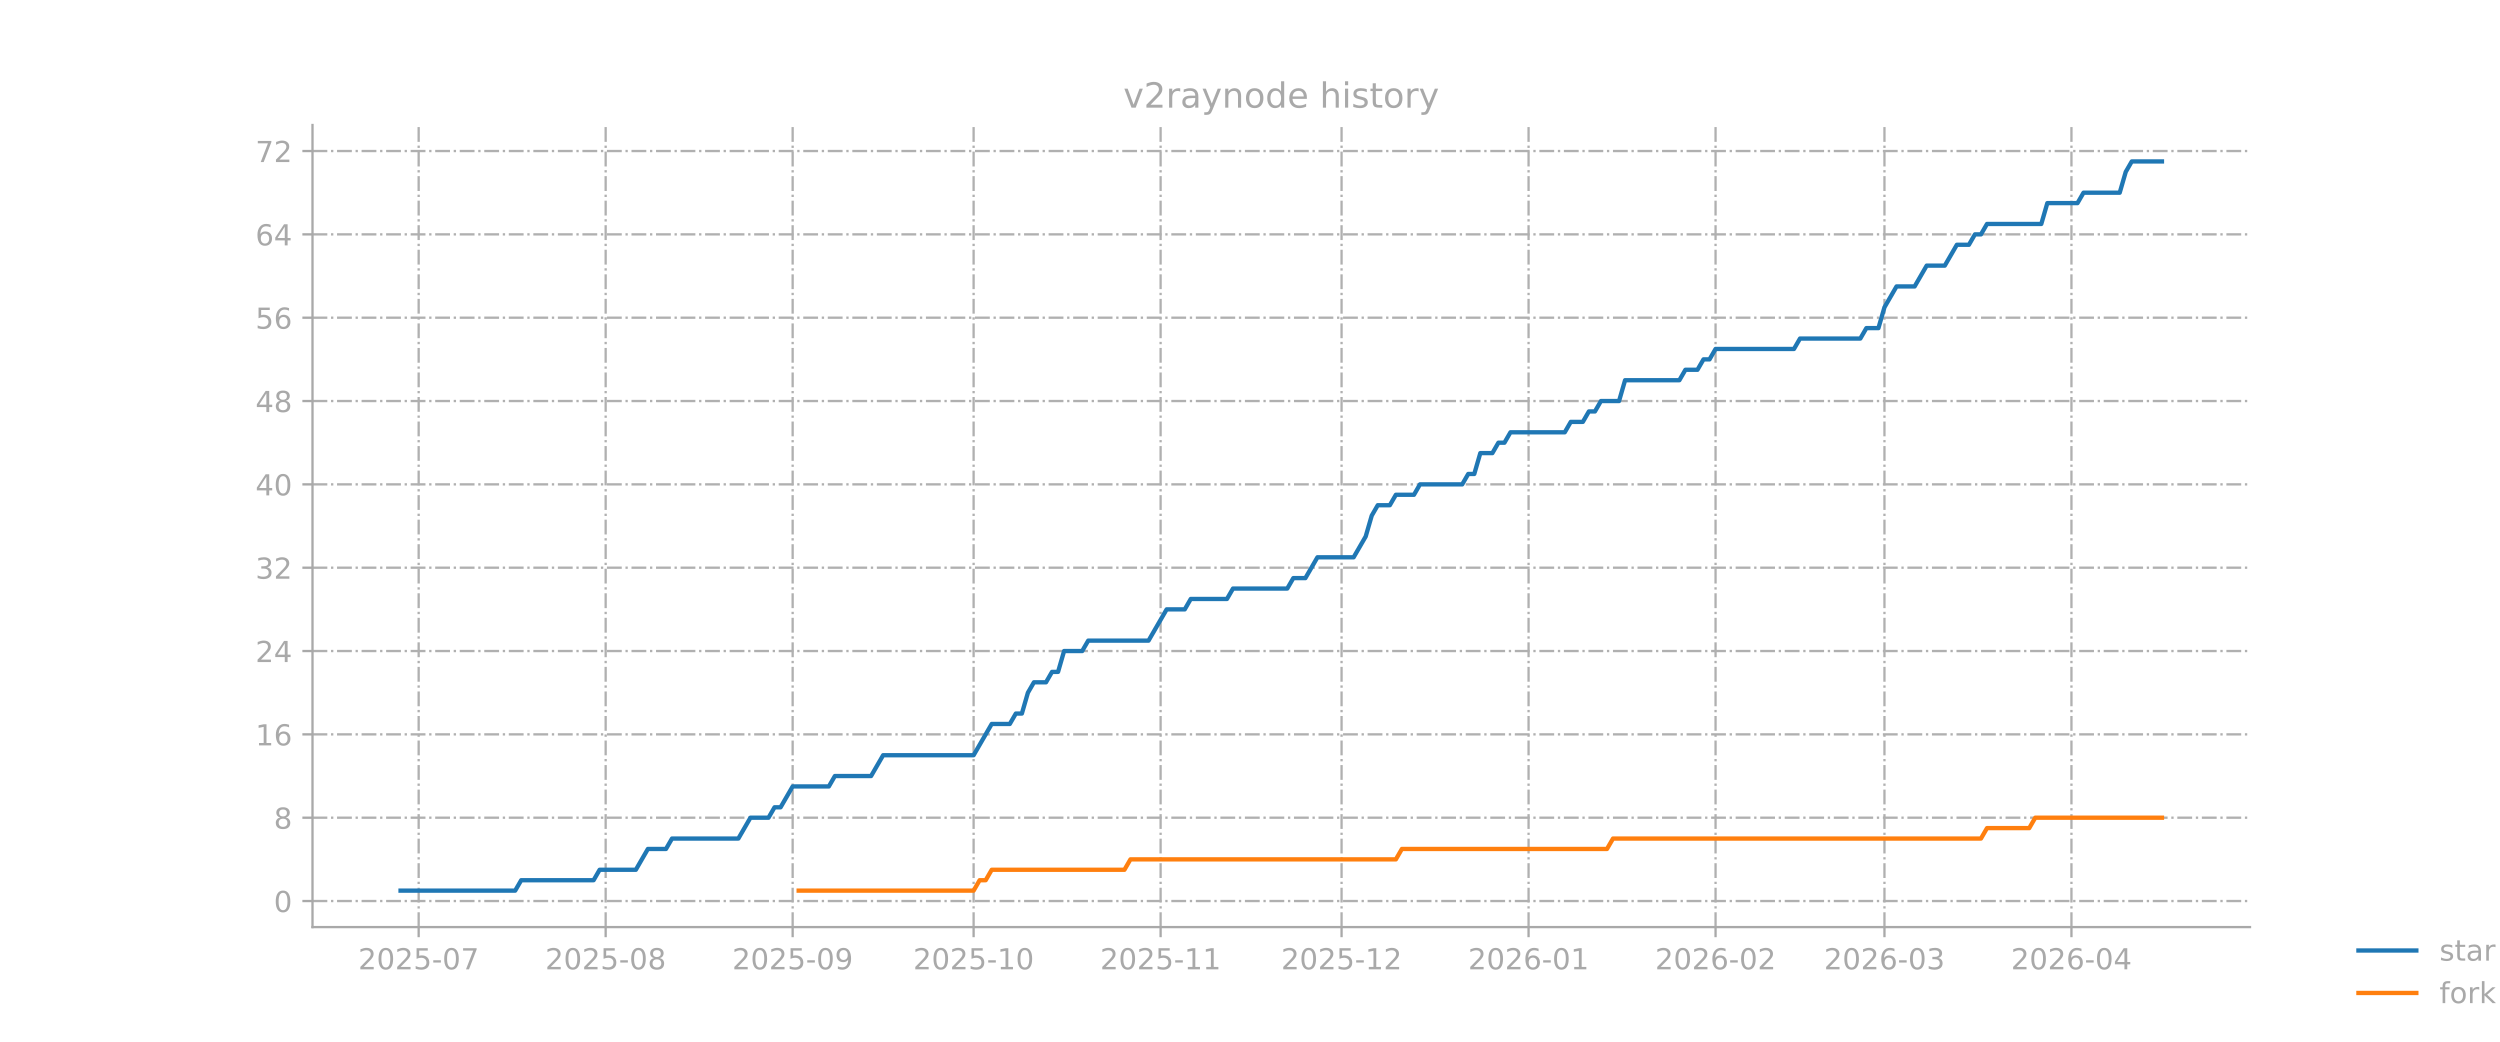
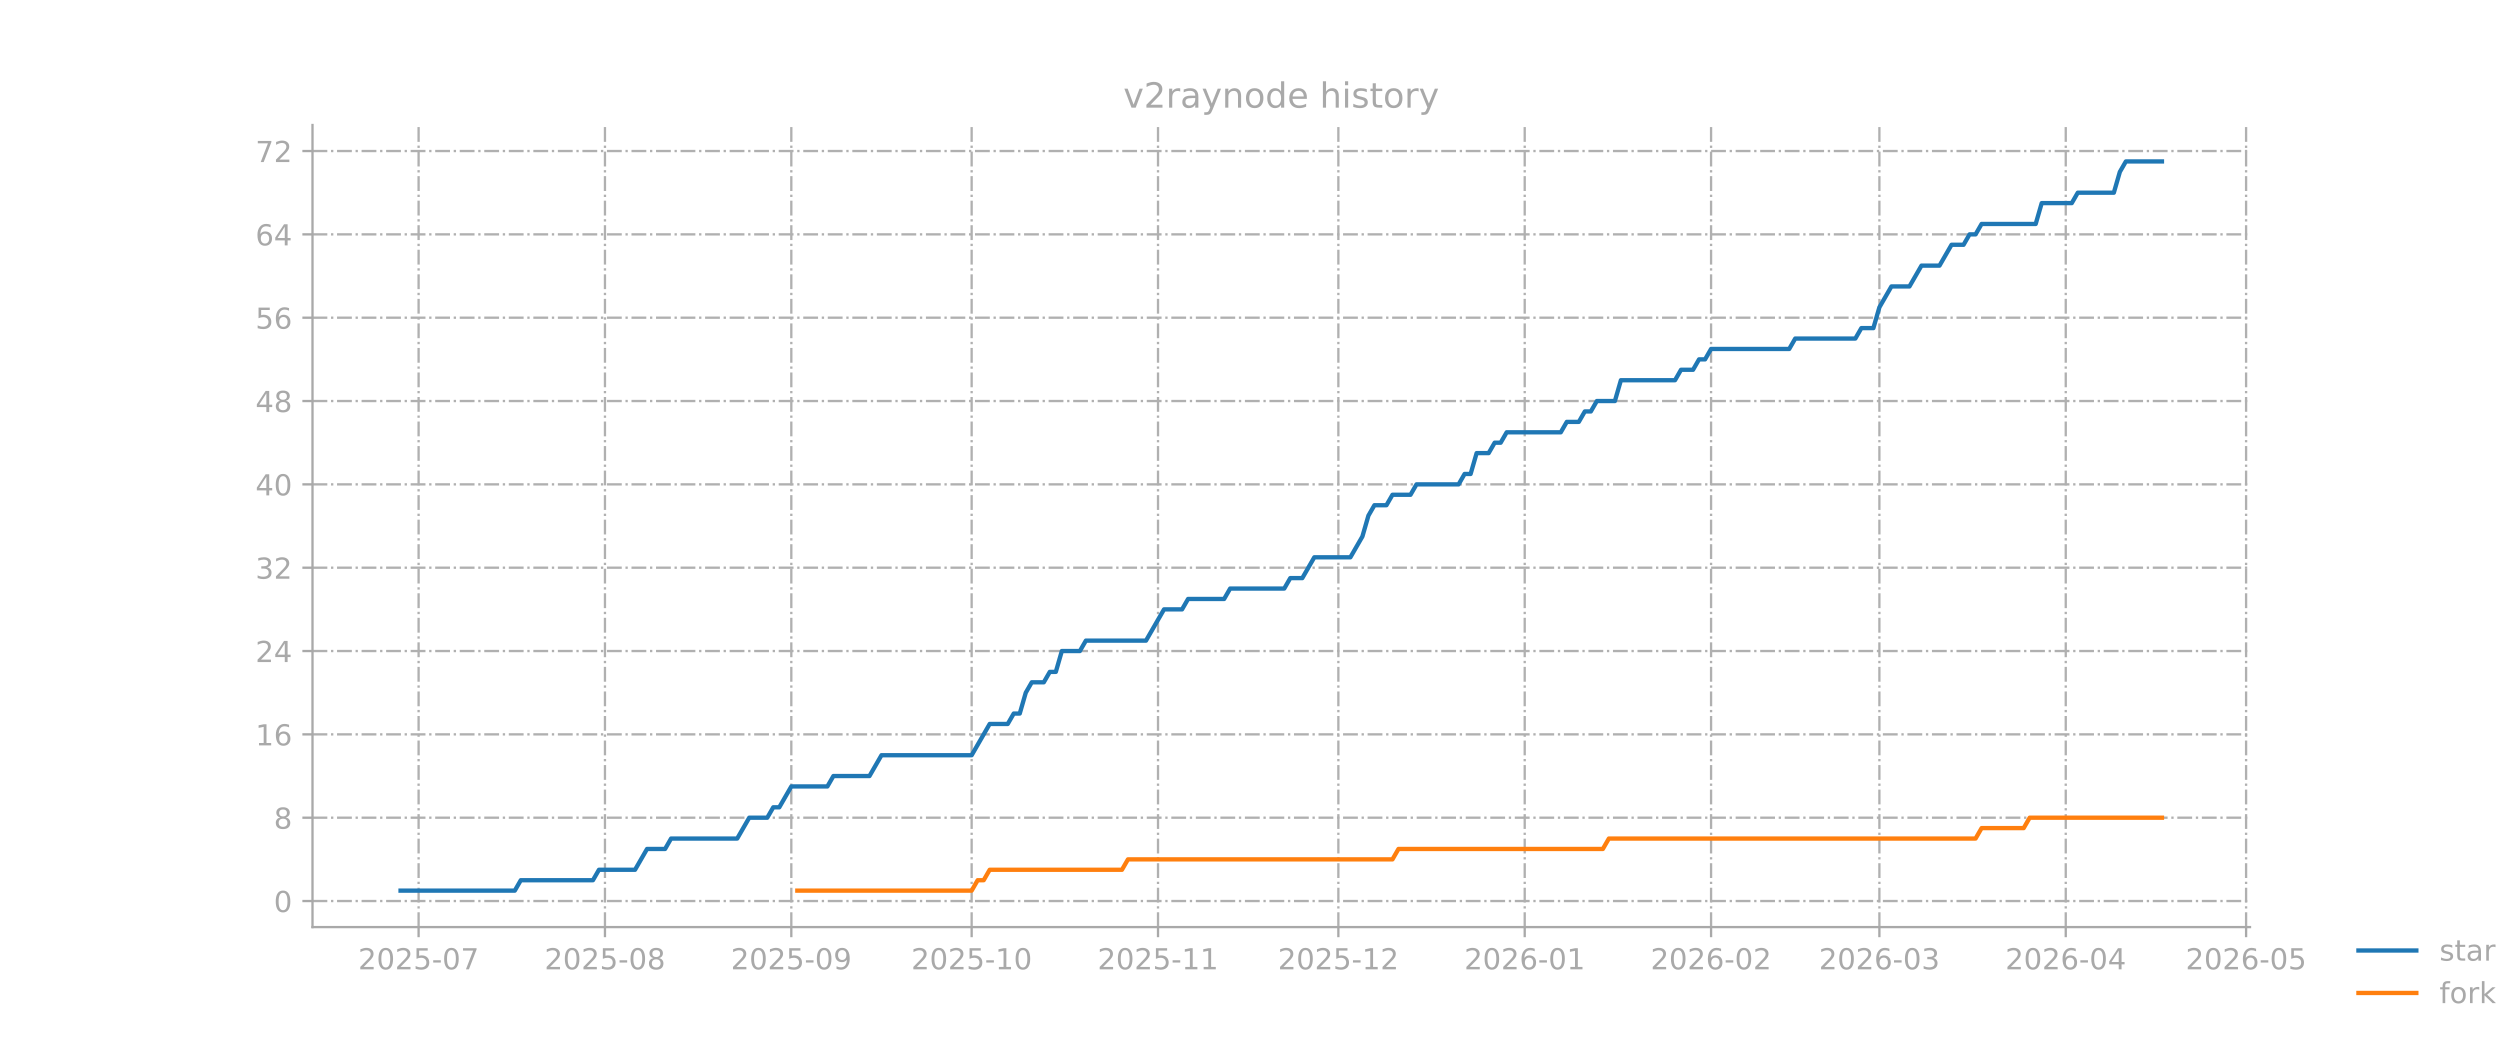
<svg xmlns="http://www.w3.org/2000/svg" xmlns:xlink="http://www.w3.org/1999/xlink" width="864pt" height="360pt" viewBox="0 0 864 360" version="1.1">
  <defs>
    <style type="text/css">*{stroke-linejoin: round; stroke-linecap: butt}</style>
  </defs>
  <g id="figure_1">
    <g id="patch_1">
      <path d="M 0 360  L 864 360  L 864 0  L 0 0  L 0 360  z " style="fill: none; opacity: 0" />
    </g>
    <g id="axes_1">
      <g id="patch_2">
        <path d="M 108 320.4  L 777.6 320.4  L 777.6 43.2  L 108 43.2  L 108 320.4  z " style="fill: none; opacity: 0" />
      </g>
      <g id="matplotlib.axis_1">
        <g id="xtick_1">
          <g id="line2d_1">
-             <path d="M 144.69 320.4  L 144.69 43.2  " clip-path="url(#pdddf7e3aa7)" style="fill: none; stroke-dasharray: 5.12,1.28,0.8,1.28; stroke-dashoffset: 0; stroke: #b0b0b0; stroke-width: 0.8" />
+             <path d="M 144.669 320.4  L 144.669 43.2  " clip-path="url(#p9ea8f7789d)" style="fill: none; stroke-dasharray: 5.12,1.28,0.8,1.28; stroke-dashoffset: 0; stroke: #b0b0b0; stroke-width: 0.8" />
          </g>
          <g id="line2d_2">
            <defs>
-               <path id="mc535ddb312" d="M 0 0  L 0 3.5  " style="stroke: #a9a9a9; stroke-width: 0.8" />
+               <path id="mea573880fd" d="M 0 0  L 0 3.5  " style="stroke: #a9a9a9; stroke-width: 0.8" />
            </defs>
            <g>
-               <use xlink:href="#mc535ddb312" x="144.69" y="320.4" style="fill: #a9a9a9; stroke: #a9a9a9; stroke-width: 0.8" />
+               <use xlink:href="#mea573880fd" x="144.669" y="320.4" style="fill: #a9a9a9; stroke: #a9a9a9; stroke-width: 0.8" />
            </g>
          </g>
          <g id="text_1">
-             <g style="fill: #a9a9a9" transform="translate(123.799 334.9984) scale(0.1 -0.1)">
+             <g style="fill: #a9a9a9" transform="translate(123.7777 334.9984) scale(0.1 -0.1)">
              <defs>
                <path id="DejaVuSans-32" d="M 1228 531  L 3431 531  L 3431 0  L 469 0  L 469 531  Q 828 903 1448 1529  Q 2069 2156 2228 2338  Q 2531 2678 2651 2914  Q 2772 3150 2772 3378  Q 2772 3750 2511 3984  Q 2250 4219 1831 4219  Q 1534 4219 1204 4116  Q 875 4013 500 3803  L 500 4441  Q 881 4594 1212 4672  Q 1544 4750 1819 4750  Q 2544 4750 2975 4387  Q 3406 4025 3406 3419  Q 3406 3131 3298 2873  Q 3191 2616 2906 2266  Q 2828 2175 2409 1742  Q 1991 1309 1228 531  z " transform="scale(0.015625)" />
                <path id="DejaVuSans-30" d="M 2034 4250  Q 1547 4250 1301 3770  Q 1056 3291 1056 2328  Q 1056 1369 1301 889  Q 1547 409 2034 409  Q 2525 409 2770 889  Q 3016 1369 3016 2328  Q 3016 3291 2770 3770  Q 2525 4250 2034 4250  z M 2034 4750  Q 2819 4750 3233 4129  Q 3647 3509 3647 2328  Q 3647 1150 3233 529  Q 2819 -91 2034 -91  Q 1250 -91 836 529  Q 422 1150 422 2328  Q 422 3509 836 4129  Q 1250 4750 2034 4750  z " transform="scale(0.015625)" />
                <path id="DejaVuSans-35" d="M 691 4666  L 3169 4666  L 3169 4134  L 1269 4134  L 1269 2991  Q 1406 3038 1543 3061  Q 1681 3084 1819 3084  Q 2600 3084 3056 2656  Q 3513 2228 3513 1497  Q 3513 744 3044 326  Q 2575 -91 1722 -91  Q 1428 -91 1123 -41  Q 819 9 494 109  L 494 744  Q 775 591 1075 516  Q 1375 441 1709 441  Q 2250 441 2565 725  Q 2881 1009 2881 1497  Q 2881 1984 2565 2268  Q 2250 2553 1709 2553  Q 1456 2553 1204 2497  Q 953 2441 691 2322  L 691 4666  z " transform="scale(0.015625)" />
                <path id="DejaVuSans-2d" d="M 313 2009  L 1997 2009  L 1997 1497  L 313 1497  L 313 2009  z " transform="scale(0.015625)" />
                <path id="DejaVuSans-37" d="M 525 4666  L 3525 4666  L 3525 4397  L 1831 0  L 1172 0  L 2766 4134  L 525 4134  L 525 4666  z " transform="scale(0.015625)" />
              </defs>
              <use xlink:href="#DejaVuSans-32" />
              <use xlink:href="#DejaVuSans-30" transform="translate(63.62305 0)" />
              <use xlink:href="#DejaVuSans-32" transform="translate(127.2461 0)" />
              <use xlink:href="#DejaVuSans-35" transform="translate(190.8691 0)" />
              <use xlink:href="#DejaVuSans-2d" transform="translate(254.4922 0)" />
              <use xlink:href="#DejaVuSans-30" transform="translate(290.5762 0)" />
              <use xlink:href="#DejaVuSans-37" transform="translate(354.1992 0)" />
            </g>
          </g>
        </g>
        <g id="xtick_2">
          <g id="line2d_3">
-             <path d="M 209.316 320.4  L 209.316 43.2  " clip-path="url(#pdddf7e3aa7)" style="fill: none; stroke-dasharray: 5.12,1.28,0.8,1.28; stroke-dashoffset: 0; stroke: #b0b0b0; stroke-width: 0.8" />
+             <path d="M 209.074 320.4  L 209.074 43.2  " clip-path="url(#p9ea8f7789d)" style="fill: none; stroke-dasharray: 5.12,1.28,0.8,1.28; stroke-dashoffset: 0; stroke: #b0b0b0; stroke-width: 0.8" />
          </g>
          <g id="line2d_4">
            <g>
-               <use xlink:href="#mc535ddb312" x="209.316" y="320.4" style="fill: #a9a9a9; stroke: #a9a9a9; stroke-width: 0.8" />
+               <use xlink:href="#mea573880fd" x="209.074" y="320.4" style="fill: #a9a9a9; stroke: #a9a9a9; stroke-width: 0.8" />
            </g>
          </g>
          <g id="text_2">
-             <g style="fill: #a9a9a9" transform="translate(188.4242 334.9984) scale(0.1 -0.1)">
+             <g style="fill: #a9a9a9" transform="translate(188.1823 334.9984) scale(0.1 -0.1)">
              <defs>
                <path id="DejaVuSans-38" d="M 2034 2216  Q 1584 2216 1326 1975  Q 1069 1734 1069 1313  Q 1069 891 1326 650  Q 1584 409 2034 409  Q 2484 409 2743 651  Q 3003 894 3003 1313  Q 3003 1734 2745 1975  Q 2488 2216 2034 2216  z M 1403 2484  Q 997 2584 770 2862  Q 544 3141 544 3541  Q 544 4100 942 4425  Q 1341 4750 2034 4750  Q 2731 4750 3128 4425  Q 3525 4100 3525 3541  Q 3525 3141 3298 2862  Q 3072 2584 2669 2484  Q 3125 2378 3379 2068  Q 3634 1759 3634 1313  Q 3634 634 3220 271  Q 2806 -91 2034 -91  Q 1263 -91 848 271  Q 434 634 434 1313  Q 434 1759 690 2068  Q 947 2378 1403 2484  z M 1172 3481  Q 1172 3119 1398 2916  Q 1625 2713 2034 2713  Q 2441 2713 2670 2916  Q 2900 3119 2900 3481  Q 2900 3844 2670 4047  Q 2441 4250 2034 4250  Q 1625 4250 1398 4047  Q 1172 3844 1172 3481  z " transform="scale(0.015625)" />
              </defs>
              <use xlink:href="#DejaVuSans-32" />
              <use xlink:href="#DejaVuSans-30" transform="translate(63.62305 0)" />
              <use xlink:href="#DejaVuSans-32" transform="translate(127.2461 0)" />
              <use xlink:href="#DejaVuSans-35" transform="translate(190.8691 0)" />
              <use xlink:href="#DejaVuSans-2d" transform="translate(254.4922 0)" />
              <use xlink:href="#DejaVuSans-30" transform="translate(290.5762 0)" />
              <use xlink:href="#DejaVuSans-38" transform="translate(354.1992 0)" />
            </g>
          </g>
        </g>
        <g id="xtick_3">
          <g id="line2d_5">
-             <path d="M 273.941 320.4  L 273.941 43.2  " clip-path="url(#pdddf7e3aa7)" style="fill: none; stroke-dasharray: 5.12,1.28,0.8,1.28; stroke-dashoffset: 0; stroke: #b0b0b0; stroke-width: 0.8" />
+             <path d="M 273.478 320.4  L 273.478 43.2  " clip-path="url(#p9ea8f7789d)" style="fill: none; stroke-dasharray: 5.12,1.28,0.8,1.28; stroke-dashoffset: 0; stroke: #b0b0b0; stroke-width: 0.8" />
          </g>
          <g id="line2d_6">
            <g>
-               <use xlink:href="#mc535ddb312" x="273.941" y="320.4" style="fill: #a9a9a9; stroke: #a9a9a9; stroke-width: 0.8" />
+               <use xlink:href="#mea573880fd" x="273.478" y="320.4" style="fill: #a9a9a9; stroke: #a9a9a9; stroke-width: 0.8" />
            </g>
          </g>
          <g id="text_3">
-             <g style="fill: #a9a9a9" transform="translate(253.0493 334.9984) scale(0.1 -0.1)">
+             <g style="fill: #a9a9a9" transform="translate(252.5868 334.9984) scale(0.1 -0.1)">
              <defs>
                <path id="DejaVuSans-39" d="M 703 97  L 703 672  Q 941 559 1184 500  Q 1428 441 1663 441  Q 2288 441 2617 861  Q 2947 1281 2994 2138  Q 2813 1869 2534 1725  Q 2256 1581 1919 1581  Q 1219 1581 811 2004  Q 403 2428 403 3163  Q 403 3881 828 4315  Q 1253 4750 1959 4750  Q 2769 4750 3195 4129  Q 3622 3509 3622 2328  Q 3622 1225 3098 567  Q 2575 -91 1691 -91  Q 1453 -91 1209 -44  Q 966 3 703 97  z M 1959 2075  Q 2384 2075 2632 2365  Q 2881 2656 2881 3163  Q 2881 3666 2632 3958  Q 2384 4250 1959 4250  Q 1534 4250 1286 3958  Q 1038 3666 1038 3163  Q 1038 2656 1286 2365  Q 1534 2075 1959 2075  z " transform="scale(0.015625)" />
              </defs>
              <use xlink:href="#DejaVuSans-32" />
              <use xlink:href="#DejaVuSans-30" transform="translate(63.62305 0)" />
              <use xlink:href="#DejaVuSans-32" transform="translate(127.2461 0)" />
              <use xlink:href="#DejaVuSans-35" transform="translate(190.8691 0)" />
              <use xlink:href="#DejaVuSans-2d" transform="translate(254.4922 0)" />
              <use xlink:href="#DejaVuSans-30" transform="translate(290.5762 0)" />
              <use xlink:href="#DejaVuSans-39" transform="translate(354.1992 0)" />
            </g>
          </g>
        </g>
        <g id="xtick_4">
          <g id="line2d_7">
-             <path d="M 336.481 320.4  L 336.481 43.2  " clip-path="url(#pdddf7e3aa7)" style="fill: none; stroke-dasharray: 5.12,1.28,0.8,1.28; stroke-dashoffset: 0; stroke: #b0b0b0; stroke-width: 0.8" />
+             <path d="M 335.805 320.4  L 335.805 43.2  " clip-path="url(#p9ea8f7789d)" style="fill: none; stroke-dasharray: 5.12,1.28,0.8,1.28; stroke-dashoffset: 0; stroke: #b0b0b0; stroke-width: 0.8" />
          </g>
          <g id="line2d_8">
            <g>
-               <use xlink:href="#mc535ddb312" x="336.481" y="320.4" style="fill: #a9a9a9; stroke: #a9a9a9; stroke-width: 0.8" />
+               <use xlink:href="#mea573880fd" x="335.805" y="320.4" style="fill: #a9a9a9; stroke: #a9a9a9; stroke-width: 0.8" />
            </g>
          </g>
          <g id="text_4">
-             <g style="fill: #a9a9a9" transform="translate(315.5898 334.9984) scale(0.1 -0.1)">
+             <g style="fill: #a9a9a9" transform="translate(314.9139 334.9984) scale(0.1 -0.1)">
              <defs>
                <path id="DejaVuSans-31" d="M 794 531  L 1825 531  L 1825 4091  L 703 3866  L 703 4441  L 1819 4666  L 2450 4666  L 2450 531  L 3481 531  L 3481 0  L 794 0  L 794 531  z " transform="scale(0.015625)" />
              </defs>
              <use xlink:href="#DejaVuSans-32" />
              <use xlink:href="#DejaVuSans-30" transform="translate(63.62305 0)" />
              <use xlink:href="#DejaVuSans-32" transform="translate(127.2461 0)" />
              <use xlink:href="#DejaVuSans-35" transform="translate(190.8691 0)" />
              <use xlink:href="#DejaVuSans-2d" transform="translate(254.4922 0)" />
              <use xlink:href="#DejaVuSans-31" transform="translate(290.5762 0)" />
              <use xlink:href="#DejaVuSans-30" transform="translate(354.1992 0)" />
            </g>
          </g>
        </g>
        <g id="xtick_5">
          <g id="line2d_9">
-             <path d="M 401.106 320.4  L 401.106 43.2  " clip-path="url(#pdddf7e3aa7)" style="fill: none; stroke-dasharray: 5.12,1.28,0.8,1.28; stroke-dashoffset: 0; stroke: #b0b0b0; stroke-width: 0.8" />
+             <path d="M 400.21 320.4  L 400.21 43.2  " clip-path="url(#p9ea8f7789d)" style="fill: none; stroke-dasharray: 5.12,1.28,0.8,1.28; stroke-dashoffset: 0; stroke: #b0b0b0; stroke-width: 0.8" />
          </g>
          <g id="line2d_10">
            <g>
-               <use xlink:href="#mc535ddb312" x="401.106" y="320.4" style="fill: #a9a9a9; stroke: #a9a9a9; stroke-width: 0.8" />
+               <use xlink:href="#mea573880fd" x="400.21" y="320.4" style="fill: #a9a9a9; stroke: #a9a9a9; stroke-width: 0.8" />
            </g>
          </g>
          <g id="text_5">
-             <g style="fill: #a9a9a9" transform="translate(380.2149 334.9984) scale(0.1 -0.1)">
+             <g style="fill: #a9a9a9" transform="translate(379.3185 334.9984) scale(0.1 -0.1)">
              <use xlink:href="#DejaVuSans-32" />
              <use xlink:href="#DejaVuSans-30" transform="translate(63.62305 0)" />
              <use xlink:href="#DejaVuSans-32" transform="translate(127.2461 0)" />
              <use xlink:href="#DejaVuSans-35" transform="translate(190.8691 0)" />
              <use xlink:href="#DejaVuSans-2d" transform="translate(254.4922 0)" />
              <use xlink:href="#DejaVuSans-31" transform="translate(290.5762 0)" />
              <use xlink:href="#DejaVuSans-31" transform="translate(354.1992 0)" />
            </g>
          </g>
        </g>
        <g id="xtick_6">
          <g id="line2d_11">
-             <path d="M 463.647 320.4  L 463.647 43.2  " clip-path="url(#pdddf7e3aa7)" style="fill: none; stroke-dasharray: 5.12,1.28,0.8,1.28; stroke-dashoffset: 0; stroke: #b0b0b0; stroke-width: 0.8" />
+             <path d="M 462.537 320.4  L 462.537 43.2  " clip-path="url(#p9ea8f7789d)" style="fill: none; stroke-dasharray: 5.12,1.28,0.8,1.28; stroke-dashoffset: 0; stroke: #b0b0b0; stroke-width: 0.8" />
          </g>
          <g id="line2d_12">
            <g>
-               <use xlink:href="#mc535ddb312" x="463.647" y="320.4" style="fill: #a9a9a9; stroke: #a9a9a9; stroke-width: 0.8" />
+               <use xlink:href="#mea573880fd" x="462.537" y="320.4" style="fill: #a9a9a9; stroke: #a9a9a9; stroke-width: 0.8" />
            </g>
          </g>
          <g id="text_6">
-             <g style="fill: #a9a9a9" transform="translate(442.7554 334.9984) scale(0.1 -0.1)">
+             <g style="fill: #a9a9a9" transform="translate(441.6455 334.9984) scale(0.1 -0.1)">
              <use xlink:href="#DejaVuSans-32" />
              <use xlink:href="#DejaVuSans-30" transform="translate(63.62305 0)" />
              <use xlink:href="#DejaVuSans-32" transform="translate(127.2461 0)" />
              <use xlink:href="#DejaVuSans-35" transform="translate(190.8691 0)" />
              <use xlink:href="#DejaVuSans-2d" transform="translate(254.4922 0)" />
              <use xlink:href="#DejaVuSans-31" transform="translate(290.5762 0)" />
              <use xlink:href="#DejaVuSans-32" transform="translate(354.1992 0)" />
            </g>
          </g>
        </g>
        <g id="xtick_7">
          <g id="line2d_13">
-             <path d="M 528.272 320.4  L 528.272 43.2  " clip-path="url(#pdddf7e3aa7)" style="fill: none; stroke-dasharray: 5.12,1.28,0.8,1.28; stroke-dashoffset: 0; stroke: #b0b0b0; stroke-width: 0.8" />
+             <path d="M 526.941 320.4  L 526.941 43.2  " clip-path="url(#p9ea8f7789d)" style="fill: none; stroke-dasharray: 5.12,1.28,0.8,1.28; stroke-dashoffset: 0; stroke: #b0b0b0; stroke-width: 0.8" />
          </g>
          <g id="line2d_14">
            <g>
-               <use xlink:href="#mc535ddb312" x="528.272" y="320.4" style="fill: #a9a9a9; stroke: #a9a9a9; stroke-width: 0.8" />
+               <use xlink:href="#mea573880fd" x="526.941" y="320.4" style="fill: #a9a9a9; stroke: #a9a9a9; stroke-width: 0.8" />
            </g>
          </g>
          <g id="text_7">
-             <g style="fill: #a9a9a9" transform="translate(507.3806 334.9984) scale(0.1 -0.1)">
+             <g style="fill: #a9a9a9" transform="translate(506.0501 334.9984) scale(0.1 -0.1)">
              <defs>
                <path id="DejaVuSans-36" d="M 2113 2584  Q 1688 2584 1439 2293  Q 1191 2003 1191 1497  Q 1191 994 1439 701  Q 1688 409 2113 409  Q 2538 409 2786 701  Q 3034 994 3034 1497  Q 3034 2003 2786 2293  Q 2538 2584 2113 2584  z M 3366 4563  L 3366 3988  Q 3128 4100 2886 4159  Q 2644 4219 2406 4219  Q 1781 4219 1451 3797  Q 1122 3375 1075 2522  Q 1259 2794 1537 2939  Q 1816 3084 2150 3084  Q 2853 3084 3261 2657  Q 3669 2231 3669 1497  Q 3669 778 3244 343  Q 2819 -91 2113 -91  Q 1303 -91 875 529  Q 447 1150 447 2328  Q 447 3434 972 4092  Q 1497 4750 2381 4750  Q 2619 4750 2861 4703  Q 3103 4656 3366 4563  z " transform="scale(0.015625)" />
              </defs>
              <use xlink:href="#DejaVuSans-32" />
              <use xlink:href="#DejaVuSans-30" transform="translate(63.62305 0)" />
              <use xlink:href="#DejaVuSans-32" transform="translate(127.2461 0)" />
              <use xlink:href="#DejaVuSans-36" transform="translate(190.8691 0)" />
              <use xlink:href="#DejaVuSans-2d" transform="translate(254.4922 0)" />
              <use xlink:href="#DejaVuSans-30" transform="translate(290.5762 0)" />
              <use xlink:href="#DejaVuSans-31" transform="translate(354.1992 0)" />
            </g>
          </g>
        </g>
        <g id="xtick_8">
          <g id="line2d_15">
-             <path d="M 592.897 320.4  L 592.897 43.2  " clip-path="url(#pdddf7e3aa7)" style="fill: none; stroke-dasharray: 5.12,1.28,0.8,1.28; stroke-dashoffset: 0; stroke: #b0b0b0; stroke-width: 0.8" />
+             <path d="M 591.346 320.4  L 591.346 43.2  " clip-path="url(#p9ea8f7789d)" style="fill: none; stroke-dasharray: 5.12,1.28,0.8,1.28; stroke-dashoffset: 0; stroke: #b0b0b0; stroke-width: 0.8" />
          </g>
          <g id="line2d_16">
            <g>
-               <use xlink:href="#mc535ddb312" x="592.897" y="320.4" style="fill: #a9a9a9; stroke: #a9a9a9; stroke-width: 0.8" />
+               <use xlink:href="#mea573880fd" x="591.346" y="320.4" style="fill: #a9a9a9; stroke: #a9a9a9; stroke-width: 0.8" />
            </g>
          </g>
          <g id="text_8">
-             <g style="fill: #a9a9a9" transform="translate(572.0057 334.9984) scale(0.1 -0.1)">
+             <g style="fill: #a9a9a9" transform="translate(570.4547 334.9984) scale(0.1 -0.1)">
              <use xlink:href="#DejaVuSans-32" />
              <use xlink:href="#DejaVuSans-30" transform="translate(63.62305 0)" />
              <use xlink:href="#DejaVuSans-32" transform="translate(127.2461 0)" />
              <use xlink:href="#DejaVuSans-36" transform="translate(190.8691 0)" />
              <use xlink:href="#DejaVuSans-2d" transform="translate(254.4922 0)" />
              <use xlink:href="#DejaVuSans-30" transform="translate(290.5762 0)" />
              <use xlink:href="#DejaVuSans-32" transform="translate(354.1992 0)" />
            </g>
          </g>
        </g>
        <g id="xtick_9">
          <g id="line2d_17">
-             <path d="M 651.268 320.4  L 651.268 43.2  " clip-path="url(#pdddf7e3aa7)" style="fill: none; stroke-dasharray: 5.12,1.28,0.8,1.28; stroke-dashoffset: 0; stroke: #b0b0b0; stroke-width: 0.8" />
+             <path d="M 649.518 320.4  L 649.518 43.2  " clip-path="url(#p9ea8f7789d)" style="fill: none; stroke-dasharray: 5.12,1.28,0.8,1.28; stroke-dashoffset: 0; stroke: #b0b0b0; stroke-width: 0.8" />
          </g>
          <g id="line2d_18">
            <g>
-               <use xlink:href="#mc535ddb312" x="651.268" y="320.4" style="fill: #a9a9a9; stroke: #a9a9a9; stroke-width: 0.8" />
+               <use xlink:href="#mea573880fd" x="649.518" y="320.4" style="fill: #a9a9a9; stroke: #a9a9a9; stroke-width: 0.8" />
            </g>
          </g>
          <g id="text_9">
-             <g style="fill: #a9a9a9" transform="translate(630.3768 334.9984) scale(0.1 -0.1)">
+             <g style="fill: #a9a9a9" transform="translate(628.6266 334.9984) scale(0.1 -0.1)">
              <defs>
                <path id="DejaVuSans-33" d="M 2597 2516  Q 3050 2419 3304 2112  Q 3559 1806 3559 1356  Q 3559 666 3084 287  Q 2609 -91 1734 -91  Q 1441 -91 1130 -33  Q 819 25 488 141  L 488 750  Q 750 597 1062 519  Q 1375 441 1716 441  Q 2309 441 2620 675  Q 2931 909 2931 1356  Q 2931 1769 2642 2001  Q 2353 2234 1838 2234  L 1294 2234  L 1294 2753  L 1863 2753  Q 2328 2753 2575 2939  Q 2822 3125 2822 3475  Q 2822 3834 2567 4026  Q 2313 4219 1838 4219  Q 1578 4219 1281 4162  Q 984 4106 628 3988  L 628 4550  Q 988 4650 1302 4700  Q 1616 4750 1894 4750  Q 2613 4750 3031 4423  Q 3450 4097 3450 3541  Q 3450 3153 3228 2886  Q 3006 2619 2597 2516  z " transform="scale(0.015625)" />
              </defs>
              <use xlink:href="#DejaVuSans-32" />
              <use xlink:href="#DejaVuSans-30" transform="translate(63.62305 0)" />
              <use xlink:href="#DejaVuSans-32" transform="translate(127.2461 0)" />
              <use xlink:href="#DejaVuSans-36" transform="translate(190.8691 0)" />
              <use xlink:href="#DejaVuSans-2d" transform="translate(254.4922 0)" />
              <use xlink:href="#DejaVuSans-30" transform="translate(290.5762 0)" />
              <use xlink:href="#DejaVuSans-33" transform="translate(354.1992 0)" />
            </g>
          </g>
        </g>
        <g id="xtick_10">
          <g id="line2d_19">
-             <path d="M 715.893 320.4  L 715.893 43.2  " clip-path="url(#pdddf7e3aa7)" style="fill: none; stroke-dasharray: 5.12,1.28,0.8,1.28; stroke-dashoffset: 0; stroke: #b0b0b0; stroke-width: 0.8" />
+             <path d="M 713.923 320.4  L 713.923 43.2  " clip-path="url(#p9ea8f7789d)" style="fill: none; stroke-dasharray: 5.12,1.28,0.8,1.28; stroke-dashoffset: 0; stroke: #b0b0b0; stroke-width: 0.8" />
          </g>
          <g id="line2d_20">
            <g>
-               <use xlink:href="#mc535ddb312" x="715.893" y="320.4" style="fill: #a9a9a9; stroke: #a9a9a9; stroke-width: 0.8" />
+               <use xlink:href="#mea573880fd" x="713.923" y="320.4" style="fill: #a9a9a9; stroke: #a9a9a9; stroke-width: 0.8" />
            </g>
          </g>
          <g id="text_10">
-             <g style="fill: #a9a9a9" transform="translate(695.002 334.9984) scale(0.1 -0.1)">
+             <g style="fill: #a9a9a9" transform="translate(693.0312 334.9984) scale(0.1 -0.1)">
              <defs>
                <path id="DejaVuSans-34" d="M 2419 4116  L 825 1625  L 2419 1625  L 2419 4116  z M 2253 4666  L 3047 4666  L 3047 1625  L 3713 1625  L 3713 1100  L 3047 1100  L 3047 0  L 2419 0  L 2419 1100  L 313 1100  L 313 1709  L 2253 4666  z " transform="scale(0.015625)" />
              </defs>
              <use xlink:href="#DejaVuSans-32" />
              <use xlink:href="#DejaVuSans-30" transform="translate(63.62305 0)" />
              <use xlink:href="#DejaVuSans-32" transform="translate(127.2461 0)" />
              <use xlink:href="#DejaVuSans-36" transform="translate(190.8691 0)" />
              <use xlink:href="#DejaVuSans-2d" transform="translate(254.4922 0)" />
              <use xlink:href="#DejaVuSans-30" transform="translate(290.5762 0)" />
              <use xlink:href="#DejaVuSans-34" transform="translate(354.1992 0)" />
+             </g>
+           </g>
+         </g>
+         <g id="xtick_11">
+           <g id="line2d_21">
+             <path d="M 776.25 320.4  L 776.25 43.2  " clip-path="url(#p9ea8f7789d)" style="fill: none; stroke-dasharray: 5.12,1.28,0.8,1.28; stroke-dashoffset: 0; stroke: #b0b0b0; stroke-width: 0.8" />
+           </g>
+           <g id="line2d_22">
+             <g>
+               <use xlink:href="#mea573880fd" x="776.25" y="320.4" style="fill: #a9a9a9; stroke: #a9a9a9; stroke-width: 0.8" />
+             </g>
+           </g>
+           <g id="text_11">
+             <g style="fill: #a9a9a9" transform="translate(755.3582 334.9984) scale(0.1 -0.1)">
+               <use xlink:href="#DejaVuSans-32" />
+               <use xlink:href="#DejaVuSans-30" transform="translate(63.62305 0)" />
+               <use xlink:href="#DejaVuSans-32" transform="translate(127.2461 0)" />
+               <use xlink:href="#DejaVuSans-36" transform="translate(190.8691 0)" />
+               <use xlink:href="#DejaVuSans-2d" transform="translate(254.4922 0)" />
+               <use xlink:href="#DejaVuSans-30" transform="translate(290.5762 0)" />
+               <use xlink:href="#DejaVuSans-35" transform="translate(354.1992 0)" />
            </g>
          </g>
        </g>
      </g>
      <g id="matplotlib.axis_2">
        <g id="ytick_1">
-           <g id="line2d_21">
-             <path d="M 108 311.4  L 777.6 311.4  " clip-path="url(#pdddf7e3aa7)" style="fill: none; stroke-dasharray: 5.12,1.28,0.8,1.28; stroke-dashoffset: 0; stroke: #b0b0b0; stroke-width: 0.8" />
-           </g>
-           <g id="line2d_22">
+           <g id="line2d_23">
+             <path d="M 108 311.4  L 777.6 311.4  " clip-path="url(#p9ea8f7789d)" style="fill: none; stroke-dasharray: 5.12,1.28,0.8,1.28; stroke-dashoffset: 0; stroke: #b0b0b0; stroke-width: 0.8" />
+           </g>
+           <g id="line2d_24">
            <defs>
-               <path id="m785575decc" d="M 0 0  L -3.5 0  " style="stroke: #a9a9a9; stroke-width: 0.8" />
+               <path id="m84b493982b" d="M 0 0  L -3.5 0  " style="stroke: #a9a9a9; stroke-width: 0.8" />
            </defs>
            <g>
-               <use xlink:href="#m785575decc" x="108" y="311.4" style="fill: #a9a9a9; stroke: #a9a9a9; stroke-width: 0.8" />
-             </g>
-           </g>
-           <g id="text_11">
+               <use xlink:href="#m84b493982b" x="108" y="311.4" style="fill: #a9a9a9; stroke: #a9a9a9; stroke-width: 0.8" />
+             </g>
+           </g>
+           <g id="text_12">
            <g style="fill: #a9a9a9" transform="translate(94.6375 315.1992) scale(0.1 -0.1)">
              <use xlink:href="#DejaVuSans-30" />
            </g>
          </g>
        </g>
        <g id="ytick_2">
-           <g id="line2d_23">
-             <path d="M 108 282.6  L 777.6 282.6  " clip-path="url(#pdddf7e3aa7)" style="fill: none; stroke-dasharray: 5.12,1.28,0.8,1.28; stroke-dashoffset: 0; stroke: #b0b0b0; stroke-width: 0.8" />
-           </g>
-           <g id="line2d_24">
-             <g>
-               <use xlink:href="#m785575decc" x="108" y="282.6" style="fill: #a9a9a9; stroke: #a9a9a9; stroke-width: 0.8" />
-             </g>
-           </g>
-           <g id="text_12">
+           <g id="line2d_25">
+             <path d="M 108 282.6  L 777.6 282.6  " clip-path="url(#p9ea8f7789d)" style="fill: none; stroke-dasharray: 5.12,1.28,0.8,1.28; stroke-dashoffset: 0; stroke: #b0b0b0; stroke-width: 0.8" />
+           </g>
+           <g id="line2d_26">
+             <g>
+               <use xlink:href="#m84b493982b" x="108" y="282.6" style="fill: #a9a9a9; stroke: #a9a9a9; stroke-width: 0.8" />
+             </g>
+           </g>
+           <g id="text_13">
            <g style="fill: #a9a9a9" transform="translate(94.6375 286.3992) scale(0.1 -0.1)">
              <use xlink:href="#DejaVuSans-38" />
            </g>
          </g>
        </g>
        <g id="ytick_3">
-           <g id="line2d_25">
-             <path d="M 108 253.8  L 777.6 253.8  " clip-path="url(#pdddf7e3aa7)" style="fill: none; stroke-dasharray: 5.12,1.28,0.8,1.28; stroke-dashoffset: 0; stroke: #b0b0b0; stroke-width: 0.8" />
-           </g>
-           <g id="line2d_26">
-             <g>
-               <use xlink:href="#m785575decc" x="108" y="253.8" style="fill: #a9a9a9; stroke: #a9a9a9; stroke-width: 0.8" />
-             </g>
-           </g>
-           <g id="text_13">
+           <g id="line2d_27">
+             <path d="M 108 253.8  L 777.6 253.8  " clip-path="url(#p9ea8f7789d)" style="fill: none; stroke-dasharray: 5.12,1.28,0.8,1.28; stroke-dashoffset: 0; stroke: #b0b0b0; stroke-width: 0.8" />
+           </g>
+           <g id="line2d_28">
+             <g>
+               <use xlink:href="#m84b493982b" x="108" y="253.8" style="fill: #a9a9a9; stroke: #a9a9a9; stroke-width: 0.8" />
+             </g>
+           </g>
+           <g id="text_14">
            <g style="fill: #a9a9a9" transform="translate(88.275 257.5992) scale(0.1 -0.1)">
              <use xlink:href="#DejaVuSans-31" />
              <use xlink:href="#DejaVuSans-36" transform="translate(63.62305 0)" />
            </g>
          </g>
        </g>
        <g id="ytick_4">
-           <g id="line2d_27">
-             <path d="M 108 225  L 777.6 225  " clip-path="url(#pdddf7e3aa7)" style="fill: none; stroke-dasharray: 5.12,1.28,0.8,1.28; stroke-dashoffset: 0; stroke: #b0b0b0; stroke-width: 0.8" />
-           </g>
-           <g id="line2d_28">
-             <g>
-               <use xlink:href="#m785575decc" x="108" y="225" style="fill: #a9a9a9; stroke: #a9a9a9; stroke-width: 0.8" />
-             </g>
-           </g>
-           <g id="text_14">
+           <g id="line2d_29">
+             <path d="M 108 225  L 777.6 225  " clip-path="url(#p9ea8f7789d)" style="fill: none; stroke-dasharray: 5.12,1.28,0.8,1.28; stroke-dashoffset: 0; stroke: #b0b0b0; stroke-width: 0.8" />
+           </g>
+           <g id="line2d_30">
+             <g>
+               <use xlink:href="#m84b493982b" x="108" y="225" style="fill: #a9a9a9; stroke: #a9a9a9; stroke-width: 0.8" />
+             </g>
+           </g>
+           <g id="text_15">
            <g style="fill: #a9a9a9" transform="translate(88.275 228.7992) scale(0.1 -0.1)">
              <use xlink:href="#DejaVuSans-32" />
              <use xlink:href="#DejaVuSans-34" transform="translate(63.62305 0)" />
            </g>
          </g>
        </g>
        <g id="ytick_5">
-           <g id="line2d_29">
-             <path d="M 108 196.2  L 777.6 196.2  " clip-path="url(#pdddf7e3aa7)" style="fill: none; stroke-dasharray: 5.12,1.28,0.8,1.28; stroke-dashoffset: 0; stroke: #b0b0b0; stroke-width: 0.8" />
-           </g>
-           <g id="line2d_30">
-             <g>
-               <use xlink:href="#m785575decc" x="108" y="196.2" style="fill: #a9a9a9; stroke: #a9a9a9; stroke-width: 0.8" />
-             </g>
-           </g>
-           <g id="text_15">
+           <g id="line2d_31">
+             <path d="M 108 196.2  L 777.6 196.2  " clip-path="url(#p9ea8f7789d)" style="fill: none; stroke-dasharray: 5.12,1.28,0.8,1.28; stroke-dashoffset: 0; stroke: #b0b0b0; stroke-width: 0.8" />
+           </g>
+           <g id="line2d_32">
+             <g>
+               <use xlink:href="#m84b493982b" x="108" y="196.2" style="fill: #a9a9a9; stroke: #a9a9a9; stroke-width: 0.8" />
+             </g>
+           </g>
+           <g id="text_16">
            <g style="fill: #a9a9a9" transform="translate(88.275 199.9992) scale(0.1 -0.1)">
              <use xlink:href="#DejaVuSans-33" />
              <use xlink:href="#DejaVuSans-32" transform="translate(63.62305 0)" />
            </g>
          </g>
        </g>
        <g id="ytick_6">
-           <g id="line2d_31">
-             <path d="M 108 167.4  L 777.6 167.4  " clip-path="url(#pdddf7e3aa7)" style="fill: none; stroke-dasharray: 5.12,1.28,0.8,1.28; stroke-dashoffset: 0; stroke: #b0b0b0; stroke-width: 0.8" />
-           </g>
-           <g id="line2d_32">
-             <g>
-               <use xlink:href="#m785575decc" x="108" y="167.4" style="fill: #a9a9a9; stroke: #a9a9a9; stroke-width: 0.8" />
-             </g>
-           </g>
-           <g id="text_16">
+           <g id="line2d_33">
+             <path d="M 108 167.4  L 777.6 167.4  " clip-path="url(#p9ea8f7789d)" style="fill: none; stroke-dasharray: 5.12,1.28,0.8,1.28; stroke-dashoffset: 0; stroke: #b0b0b0; stroke-width: 0.8" />
+           </g>
+           <g id="line2d_34">
+             <g>
+               <use xlink:href="#m84b493982b" x="108" y="167.4" style="fill: #a9a9a9; stroke: #a9a9a9; stroke-width: 0.8" />
+             </g>
+           </g>
+           <g id="text_17">
            <g style="fill: #a9a9a9" transform="translate(88.275 171.1992) scale(0.1 -0.1)">
              <use xlink:href="#DejaVuSans-34" />
              <use xlink:href="#DejaVuSans-30" transform="translate(63.62305 0)" />
            </g>
          </g>
        </g>
        <g id="ytick_7">
-           <g id="line2d_33">
-             <path d="M 108 138.6  L 777.6 138.6  " clip-path="url(#pdddf7e3aa7)" style="fill: none; stroke-dasharray: 5.12,1.28,0.8,1.28; stroke-dashoffset: 0; stroke: #b0b0b0; stroke-width: 0.8" />
-           </g>
-           <g id="line2d_34">
-             <g>
-               <use xlink:href="#m785575decc" x="108" y="138.6" style="fill: #a9a9a9; stroke: #a9a9a9; stroke-width: 0.8" />
-             </g>
-           </g>
-           <g id="text_17">
+           <g id="line2d_35">
+             <path d="M 108 138.6  L 777.6 138.6  " clip-path="url(#p9ea8f7789d)" style="fill: none; stroke-dasharray: 5.12,1.28,0.8,1.28; stroke-dashoffset: 0; stroke: #b0b0b0; stroke-width: 0.8" />
+           </g>
+           <g id="line2d_36">
+             <g>
+               <use xlink:href="#m84b493982b" x="108" y="138.6" style="fill: #a9a9a9; stroke: #a9a9a9; stroke-width: 0.8" />
+             </g>
+           </g>
+           <g id="text_18">
            <g style="fill: #a9a9a9" transform="translate(88.275 142.3992) scale(0.1 -0.1)">
              <use xlink:href="#DejaVuSans-34" />
              <use xlink:href="#DejaVuSans-38" transform="translate(63.62305 0)" />
            </g>
          </g>
        </g>
        <g id="ytick_8">
-           <g id="line2d_35">
-             <path d="M 108 109.8  L 777.6 109.8  " clip-path="url(#pdddf7e3aa7)" style="fill: none; stroke-dasharray: 5.12,1.28,0.8,1.28; stroke-dashoffset: 0; stroke: #b0b0b0; stroke-width: 0.8" />
-           </g>
-           <g id="line2d_36">
-             <g>
-               <use xlink:href="#m785575decc" x="108" y="109.8" style="fill: #a9a9a9; stroke: #a9a9a9; stroke-width: 0.8" />
-             </g>
-           </g>
-           <g id="text_18">
+           <g id="line2d_37">
+             <path d="M 108 109.8  L 777.6 109.8  " clip-path="url(#p9ea8f7789d)" style="fill: none; stroke-dasharray: 5.12,1.28,0.8,1.28; stroke-dashoffset: 0; stroke: #b0b0b0; stroke-width: 0.8" />
+           </g>
+           <g id="line2d_38">
+             <g>
+               <use xlink:href="#m84b493982b" x="108" y="109.8" style="fill: #a9a9a9; stroke: #a9a9a9; stroke-width: 0.8" />
+             </g>
+           </g>
+           <g id="text_19">
            <g style="fill: #a9a9a9" transform="translate(88.275 113.5992) scale(0.1 -0.1)">
              <use xlink:href="#DejaVuSans-35" />
              <use xlink:href="#DejaVuSans-36" transform="translate(63.62305 0)" />
            </g>
          </g>
        </g>
        <g id="ytick_9">
-           <g id="line2d_37">
-             <path d="M 108 81  L 777.6 81  " clip-path="url(#pdddf7e3aa7)" style="fill: none; stroke-dasharray: 5.12,1.28,0.8,1.28; stroke-dashoffset: 0; stroke: #b0b0b0; stroke-width: 0.8" />
-           </g>
-           <g id="line2d_38">
-             <g>
-               <use xlink:href="#m785575decc" x="108" y="81" style="fill: #a9a9a9; stroke: #a9a9a9; stroke-width: 0.8" />
-             </g>
-           </g>
-           <g id="text_19">
+           <g id="line2d_39">
+             <path d="M 108 81  L 777.6 81  " clip-path="url(#p9ea8f7789d)" style="fill: none; stroke-dasharray: 5.12,1.28,0.8,1.28; stroke-dashoffset: 0; stroke: #b0b0b0; stroke-width: 0.8" />
+           </g>
+           <g id="line2d_40">
+             <g>
+               <use xlink:href="#m84b493982b" x="108" y="81" style="fill: #a9a9a9; stroke: #a9a9a9; stroke-width: 0.8" />
+             </g>
+           </g>
+           <g id="text_20">
            <g style="fill: #a9a9a9" transform="translate(88.275 84.79922) scale(0.1 -0.1)">
              <use xlink:href="#DejaVuSans-36" />
              <use xlink:href="#DejaVuSans-34" transform="translate(63.62305 0)" />
            </g>
          </g>
        </g>
        <g id="ytick_10">
-           <g id="line2d_39">
-             <path d="M 108 52.2  L 777.6 52.2  " clip-path="url(#pdddf7e3aa7)" style="fill: none; stroke-dasharray: 5.12,1.28,0.8,1.28; stroke-dashoffset: 0; stroke: #b0b0b0; stroke-width: 0.8" />
-           </g>
-           <g id="line2d_40">
-             <g>
-               <use xlink:href="#m785575decc" x="108" y="52.2" style="fill: #a9a9a9; stroke: #a9a9a9; stroke-width: 0.8" />
-             </g>
-           </g>
-           <g id="text_20">
+           <g id="line2d_41">
+             <path d="M 108 52.2  L 777.6 52.2  " clip-path="url(#p9ea8f7789d)" style="fill: none; stroke-dasharray: 5.12,1.28,0.8,1.28; stroke-dashoffset: 0; stroke: #b0b0b0; stroke-width: 0.8" />
+           </g>
+           <g id="line2d_42">
+             <g>
+               <use xlink:href="#m84b493982b" x="108" y="52.2" style="fill: #a9a9a9; stroke: #a9a9a9; stroke-width: 0.8" />
+             </g>
+           </g>
+           <g id="text_21">
            <g style="fill: #a9a9a9" transform="translate(88.275 55.99922) scale(0.1 -0.1)">
              <use xlink:href="#DejaVuSans-37" />
              <use xlink:href="#DejaVuSans-32" transform="translate(63.62305 0)" />
            </g>
          </g>
        </g>
      </g>
-       <g id="line2d_41">
-         <path d="M 138.436 307.8  L 178.045 307.8  L 180.13 304.2  L 205.146 304.2  L 207.231 300.6  L 219.739 300.6  L 223.908 293.4  L 230.162 293.4  L 232.247 289.8  L 255.179 289.8  L 259.348 282.6  L 265.602 282.6  L 267.687 279  L 269.771 279  L 273.941 271.8  L 286.449 271.8  L 288.533 268.2  L 301.042 268.2  L 305.211 261  L 336.481 261  L 342.735 250.2  L 348.989 250.2  L 351.074 246.6  L 353.159 246.6  L 355.243 239.4  L 357.328 235.8  L 361.497 235.8  L 363.582 232.2  L 365.667 232.2  L 367.751 225  L 374.005 225  L 376.09 221.4  L 396.937 221.4  L 403.191 210.6  L 409.445 210.6  L 411.53 207  L 424.038 207  L 426.123 203.4  L 444.885 203.4  L 446.969 199.8  L 451.139 199.8  L 455.308 192.6  L 467.816 192.6  L 471.986 185.4  L 474.07 178.2  L 476.155 174.6  L 480.324 174.6  L 482.409 171  L 488.663 171  L 490.748 167.4  L 505.34 167.4  L 507.425 163.8  L 509.51 163.8  L 511.595 156.6  L 515.764 156.6  L 517.849 153  L 519.933 153  L 522.018 149.4  L 540.78 149.4  L 542.865 145.8  L 547.034 145.8  L 549.119 142.2  L 551.203 142.2  L 553.288 138.6  L 559.542 138.6  L 561.627 131.4  L 580.389 131.4  L 582.474 127.8  L 586.643 127.8  L 588.728 124.2  L 590.812 124.2  L 592.897 120.6  L 619.998 120.6  L 622.083 117  L 642.93 117  L 645.014 113.4  L 649.184 113.4  L 651.268 106.2  L 655.438 99  L 661.692 99  L 665.861 91.8  L 672.115 91.8  L 676.284 84.6  L 680.454 84.6  L 682.538 81  L 684.623 81  L 686.708 77.4  L 705.47 77.4  L 707.555 70.2  L 717.978 70.2  L 720.063 66.6  L 732.571 66.6  L 734.656 59.4  L 736.74 55.8  L 747.164 55.8  L 747.164 55.8  " clip-path="url(#pdddf7e3aa7)" style="fill: none; stroke: #1f77b4; stroke-width: 1.5; stroke-linecap: square" />
-       </g>
-       <g id="line2d_42">
-         <path d="M 276.025 307.8  L 336.481 307.8  L 338.566 304.2  L 340.651 304.2  L 342.735 300.6  L 388.598 300.6  L 390.683 297  L 482.409 297  L 484.494 293.4  L 555.373 293.4  L 557.458 289.8  L 684.623 289.8  L 686.708 286.2  L 701.301 286.2  L 703.385 282.6  L 747.164 282.6  L 747.164 282.6  " clip-path="url(#pdddf7e3aa7)" style="fill: none; stroke: #ff7f0e; stroke-width: 1.5; stroke-linecap: square" />
+       <g id="line2d_43">
+         <path d="M 138.436 307.8  L 177.91 307.8  L 179.988 304.2  L 204.919 304.2  L 206.996 300.6  L 219.461 300.6  L 223.617 293.4  L 229.849 293.4  L 231.927 289.8  L 254.78 289.8  L 258.935 282.6  L 265.168 282.6  L 267.246 279  L 269.323 279  L 273.478 271.8  L 285.944 271.8  L 288.021 268.2  L 300.487 268.2  L 304.642 261  L 335.805 261  L 342.038 250.2  L 348.271 250.2  L 350.348 246.6  L 352.426 246.6  L 354.503 239.4  L 356.581 235.8  L 360.736 235.8  L 362.814 232.2  L 364.891 232.2  L 366.969 225  L 373.201 225  L 375.279 221.4  L 396.055 221.4  L 402.287 210.6  L 408.52 210.6  L 410.598 207  L 423.063 207  L 425.141 203.4  L 443.839 203.4  L 445.916 199.8  L 450.071 199.8  L 454.227 192.6  L 466.692 192.6  L 470.847 185.4  L 472.925 178.2  L 475.002 174.6  L 479.157 174.6  L 481.235 171  L 487.468 171  L 489.545 167.4  L 504.088 167.4  L 506.166 163.8  L 508.243 163.8  L 510.321 156.6  L 514.476 156.6  L 516.554 153  L 518.631 153  L 520.709 149.4  L 539.407 149.4  L 541.484 145.8  L 545.64 145.8  L 547.717 142.2  L 549.795 142.2  L 551.872 138.6  L 558.105 138.6  L 560.183 131.4  L 578.881 131.4  L 580.958 127.8  L 585.113 127.8  L 587.191 124.2  L 589.269 124.2  L 591.346 120.6  L 618.354 120.6  L 620.432 117  L 641.208 117  L 643.285 113.4  L 647.44 113.4  L 649.518 106.2  L 653.673 99  L 659.906 99  L 664.061 91.8  L 670.294 91.8  L 674.449 84.6  L 678.604 84.6  L 680.681 81  L 682.759 81  L 684.837 77.4  L 703.535 77.4  L 705.612 70.2  L 716 70.2  L 718.078 66.6  L 730.543 66.6  L 732.621 59.4  L 734.698 55.8  L 747.164 55.8  L 747.164 55.8  " clip-path="url(#p9ea8f7789d)" style="fill: none; stroke: #1f77b4; stroke-width: 1.5; stroke-linecap: square" />
+       </g>
+       <g id="line2d_44">
+         <path d="M 275.556 307.8  L 335.805 307.8  L 337.883 304.2  L 339.96 304.2  L 342.038 300.6  L 387.744 300.6  L 389.822 297  L 481.235 297  L 483.313 293.4  L 553.95 293.4  L 556.027 289.8  L 682.759 289.8  L 684.837 286.2  L 699.38 286.2  L 701.457 282.6  L 747.164 282.6  L 747.164 282.6  " clip-path="url(#p9ea8f7789d)" style="fill: none; stroke: #ff7f0e; stroke-width: 1.5; stroke-linecap: square" />
      </g>
      <g id="patch_3">
        <path d="M 108 320.4  L 108 43.2  " style="fill: none; stroke: #a9a9a9; stroke-width: 0.8; stroke-linejoin: miter; stroke-linecap: square" />
      </g>
      <g id="patch_4">
        <path d="M 777.6 320.4  L 777.6 43.2  " style="fill: none" />
      </g>
      <g id="patch_5">
        <path d="M 108 320.4  L 777.6 320.4  " style="fill: none; stroke: #a9a9a9; stroke-width: 0.8; stroke-linejoin: miter; stroke-linecap: square" />
      </g>
      <g id="patch_6">
        <path d="M 108 43.2  L 777.6 43.2  " style="fill: none" />
      </g>
-       <g id="text_21">
+       <g id="text_22">
        <g style="fill: #a9a9a9" transform="translate(388.2188 37.2) scale(0.12 -0.12)">
          <defs>
            <path id="DejaVuSans-76" d="M 191 3500  L 800 3500  L 1894 563  L 2988 3500  L 3597 3500  L 2284 0  L 1503 0  L 191 3500  z " transform="scale(0.015625)" />
            <path id="DejaVuSans-72" d="M 2631 2963  Q 2534 3019 2420 3045  Q 2306 3072 2169 3072  Q 1681 3072 1420 2755  Q 1159 2438 1159 1844  L 1159 0  L 581 0  L 581 3500  L 1159 3500  L 1159 2956  Q 1341 3275 1631 3429  Q 1922 3584 2338 3584  Q 2397 3584 2469 3576  Q 2541 3569 2628 3553  L 2631 2963  z " transform="scale(0.015625)" />
            <path id="DejaVuSans-61" d="M 2194 1759  Q 1497 1759 1228 1600  Q 959 1441 959 1056  Q 959 750 1161 570  Q 1363 391 1709 391  Q 2188 391 2477 730  Q 2766 1069 2766 1631  L 2766 1759  L 2194 1759  z M 3341 1997  L 3341 0  L 2766 0  L 2766 531  Q 2569 213 2275 61  Q 1981 -91 1556 -91  Q 1019 -91 701 211  Q 384 513 384 1019  Q 384 1609 779 1909  Q 1175 2209 1959 2209  L 2766 2209  L 2766 2266  Q 2766 2663 2505 2880  Q 2244 3097 1772 3097  Q 1472 3097 1187 3025  Q 903 2953 641 2809  L 641 3341  Q 956 3463 1253 3523  Q 1550 3584 1831 3584  Q 2591 3584 2966 3190  Q 3341 2797 3341 1997  z " transform="scale(0.015625)" />
            <path id="DejaVuSans-79" d="M 2059 -325  Q 1816 -950 1584 -1140  Q 1353 -1331 966 -1331  L 506 -1331  L 506 -850  L 844 -850  Q 1081 -850 1212 -737  Q 1344 -625 1503 -206  L 1606 56  L 191 3500  L 800 3500  L 1894 763  L 2988 3500  L 3597 3500  L 2059 -325  z " transform="scale(0.015625)" />
            <path id="DejaVuSans-6e" d="M 3513 2113  L 3513 0  L 2938 0  L 2938 2094  Q 2938 2591 2744 2837  Q 2550 3084 2163 3084  Q 1697 3084 1428 2787  Q 1159 2491 1159 1978  L 1159 0  L 581 0  L 581 3500  L 1159 3500  L 1159 2956  Q 1366 3272 1645 3428  Q 1925 3584 2291 3584  Q 2894 3584 3203 3211  Q 3513 2838 3513 2113  z " transform="scale(0.015625)" />
            <path id="DejaVuSans-6f" d="M 1959 3097  Q 1497 3097 1228 2736  Q 959 2375 959 1747  Q 959 1119 1226 758  Q 1494 397 1959 397  Q 2419 397 2687 759  Q 2956 1122 2956 1747  Q 2956 2369 2687 2733  Q 2419 3097 1959 3097  z M 1959 3584  Q 2709 3584 3137 3096  Q 3566 2609 3566 1747  Q 3566 888 3137 398  Q 2709 -91 1959 -91  Q 1206 -91 779 398  Q 353 888 353 1747  Q 353 2609 779 3096  Q 1206 3584 1959 3584  z " transform="scale(0.015625)" />
            <path id="DejaVuSans-64" d="M 2906 2969  L 2906 4863  L 3481 4863  L 3481 0  L 2906 0  L 2906 525  Q 2725 213 2448 61  Q 2172 -91 1784 -91  Q 1150 -91 751 415  Q 353 922 353 1747  Q 353 2572 751 3078  Q 1150 3584 1784 3584  Q 2172 3584 2448 3432  Q 2725 3281 2906 2969  z M 947 1747  Q 947 1113 1208 752  Q 1469 391 1925 391  Q 2381 391 2643 752  Q 2906 1113 2906 1747  Q 2906 2381 2643 2742  Q 2381 3103 1925 3103  Q 1469 3103 1208 2742  Q 947 2381 947 1747  z " transform="scale(0.015625)" />
            <path id="DejaVuSans-65" d="M 3597 1894  L 3597 1613  L 953 1613  Q 991 1019 1311 708  Q 1631 397 2203 397  Q 2534 397 2845 478  Q 3156 559 3463 722  L 3463 178  Q 3153 47 2828 -22  Q 2503 -91 2169 -91  Q 1331 -91 842 396  Q 353 884 353 1716  Q 353 2575 817 3079  Q 1281 3584 2069 3584  Q 2775 3584 3186 3129  Q 3597 2675 3597 1894  z M 3022 2063  Q 3016 2534 2758 2815  Q 2500 3097 2075 3097  Q 1594 3097 1305 2825  Q 1016 2553 972 2059  L 3022 2063  z " transform="scale(0.015625)" />
            <path id="DejaVuSans-20" transform="scale(0.015625)" />
            <path id="DejaVuSans-68" d="M 3513 2113  L 3513 0  L 2938 0  L 2938 2094  Q 2938 2591 2744 2837  Q 2550 3084 2163 3084  Q 1697 3084 1428 2787  Q 1159 2491 1159 1978  L 1159 0  L 581 0  L 581 4863  L 1159 4863  L 1159 2956  Q 1366 3272 1645 3428  Q 1925 3584 2291 3584  Q 2894 3584 3203 3211  Q 3513 2838 3513 2113  z " transform="scale(0.015625)" />
            <path id="DejaVuSans-69" d="M 603 3500  L 1178 3500  L 1178 0  L 603 0  L 603 3500  z M 603 4863  L 1178 4863  L 1178 4134  L 603 4134  L 603 4863  z " transform="scale(0.015625)" />
            <path id="DejaVuSans-73" d="M 2834 3397  L 2834 2853  Q 2591 2978 2328 3040  Q 2066 3103 1784 3103  Q 1356 3103 1142 2972  Q 928 2841 928 2578  Q 928 2378 1081 2264  Q 1234 2150 1697 2047  L 1894 2003  Q 2506 1872 2764 1633  Q 3022 1394 3022 966  Q 3022 478 2636 193  Q 2250 -91 1575 -91  Q 1294 -91 989 -36  Q 684 19 347 128  L 347 722  Q 666 556 975 473  Q 1284 391 1588 391  Q 1994 391 2212 530  Q 2431 669 2431 922  Q 2431 1156 2273 1281  Q 2116 1406 1581 1522  L 1381 1569  Q 847 1681 609 1914  Q 372 2147 372 2553  Q 372 3047 722 3315  Q 1072 3584 1716 3584  Q 2034 3584 2315 3537  Q 2597 3491 2834 3397  z " transform="scale(0.015625)" />
            <path id="DejaVuSans-74" d="M 1172 4494  L 1172 3500  L 2356 3500  L 2356 3053  L 1172 3053  L 1172 1153  Q 1172 725 1289 603  Q 1406 481 1766 481  L 2356 481  L 2356 0  L 1766 0  Q 1100 0 847 248  Q 594 497 594 1153  L 594 3053  L 172 3053  L 172 3500  L 594 3500  L 594 4494  L 1172 4494  z " transform="scale(0.015625)" />
          </defs>
          <use xlink:href="#DejaVuSans-76" />
          <use xlink:href="#DejaVuSans-32" transform="translate(59.17969 0)" />
          <use xlink:href="#DejaVuSans-72" transform="translate(122.8027 0)" />
          <use xlink:href="#DejaVuSans-61" transform="translate(163.916 0)" />
          <use xlink:href="#DejaVuSans-79" transform="translate(225.1953 0)" />
          <use xlink:href="#DejaVuSans-6e" transform="translate(284.375 0)" />
          <use xlink:href="#DejaVuSans-6f" transform="translate(347.7539 0)" />
          <use xlink:href="#DejaVuSans-64" transform="translate(408.9355 0)" />
          <use xlink:href="#DejaVuSans-65" transform="translate(472.4121 0)" />
          <use xlink:href="#DejaVuSans-20" transform="translate(533.9355 0)" />
          <use xlink:href="#DejaVuSans-68" transform="translate(565.7227 0)" />
          <use xlink:href="#DejaVuSans-69" transform="translate(629.1016 0)" />
          <use xlink:href="#DejaVuSans-73" transform="translate(656.8848 0)" />
          <use xlink:href="#DejaVuSans-74" transform="translate(708.9844 0)" />
          <use xlink:href="#DejaVuSans-6f" transform="translate(748.1934 0)" />
          <use xlink:href="#DejaVuSans-72" transform="translate(809.375 0)" />
          <use xlink:href="#DejaVuSans-79" transform="translate(850.4883 0)" />
        </g>
      </g>
      <g id="legend_1">
-         <g id="line2d_43">
+         <g id="line2d_45">
          <path d="M 815.08 328.498  L 825.08 328.498  L 835.08 328.498  " style="fill: none; stroke: #1f77b4; stroke-width: 1.5; stroke-linecap: square" />
        </g>
-         <g id="text_22">
+         <g id="text_23">
          <g style="fill: #a9a9a9" transform="translate(843.08 331.9984) scale(0.1 -0.1)">
            <use xlink:href="#DejaVuSans-73" />
            <use xlink:href="#DejaVuSans-74" transform="translate(52.09961 0)" />
            <use xlink:href="#DejaVuSans-61" transform="translate(91.30859 0)" />
            <use xlink:href="#DejaVuSans-72" transform="translate(152.5879 0)" />
          </g>
        </g>
-         <g id="line2d_44">
+         <g id="line2d_46">
          <path d="M 815.08 343.177  L 825.08 343.177  L 835.08 343.177  " style="fill: none; stroke: #ff7f0e; stroke-width: 1.5; stroke-linecap: square" />
        </g>
-         <g id="text_23">
+         <g id="text_24">
          <g style="fill: #a9a9a9" transform="translate(843.08 346.6766) scale(0.1 -0.1)">
            <defs>
              <path id="DejaVuSans-66" d="M 2375 4863  L 2375 4384  L 1825 4384  Q 1516 4384 1395 4259  Q 1275 4134 1275 3809  L 1275 3500  L 2222 3500  L 2222 3053  L 1275 3053  L 1275 0  L 697 0  L 697 3053  L 147 3053  L 147 3500  L 697 3500  L 697 3744  Q 697 4328 969 4595  Q 1241 4863 1831 4863  L 2375 4863  z " transform="scale(0.015625)" />
              <path id="DejaVuSans-6b" d="M 581 4863  L 1159 4863  L 1159 1991  L 2875 3500  L 3609 3500  L 1753 1863  L 3688 0  L 2938 0  L 1159 1709  L 1159 0  L 581 0  L 581 4863  z " transform="scale(0.015625)" />
            </defs>
            <use xlink:href="#DejaVuSans-66" />
            <use xlink:href="#DejaVuSans-6f" transform="translate(35.20508 0)" />
            <use xlink:href="#DejaVuSans-72" transform="translate(96.38672 0)" />
            <use xlink:href="#DejaVuSans-6b" transform="translate(137.5 0)" />
          </g>
        </g>
      </g>
    </g>
  </g>
  <defs>
-     <clipPath id="pdddf7e3aa7">
+     <clipPath id="p9ea8f7789d">
      <rect x="108" y="43.2" width="669.6" height="277.2" />
    </clipPath>
  </defs>
</svg>
